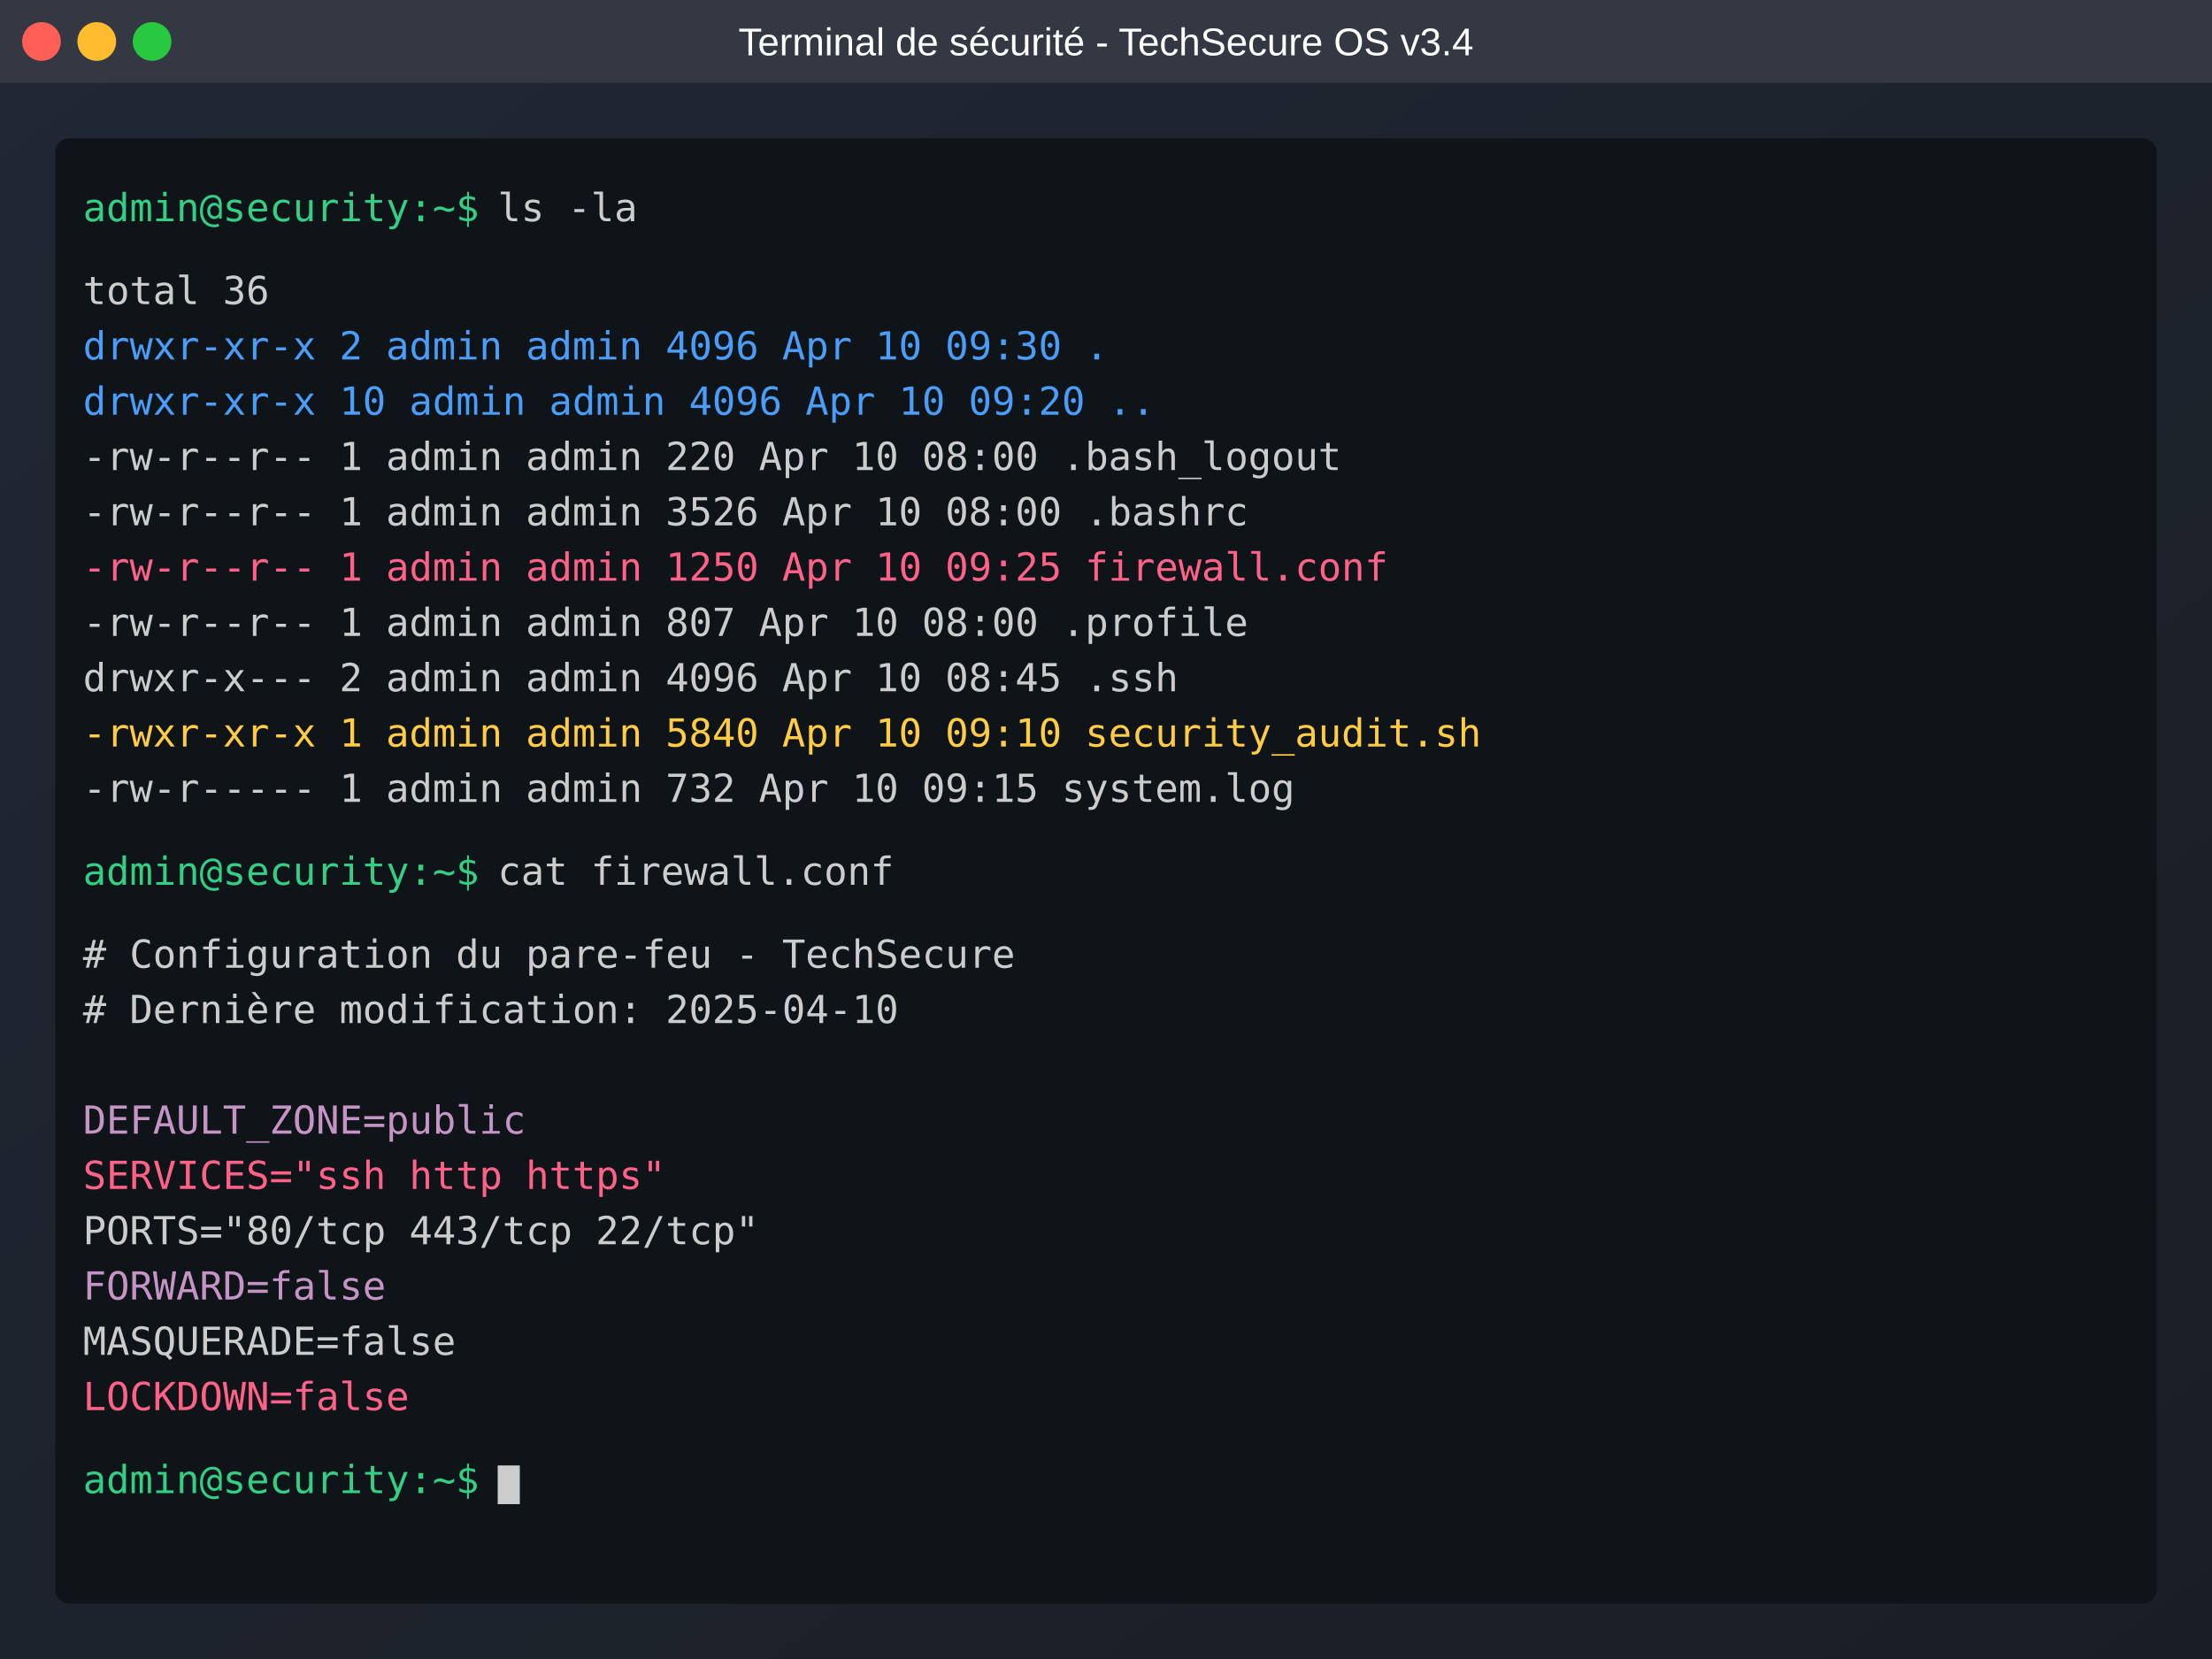
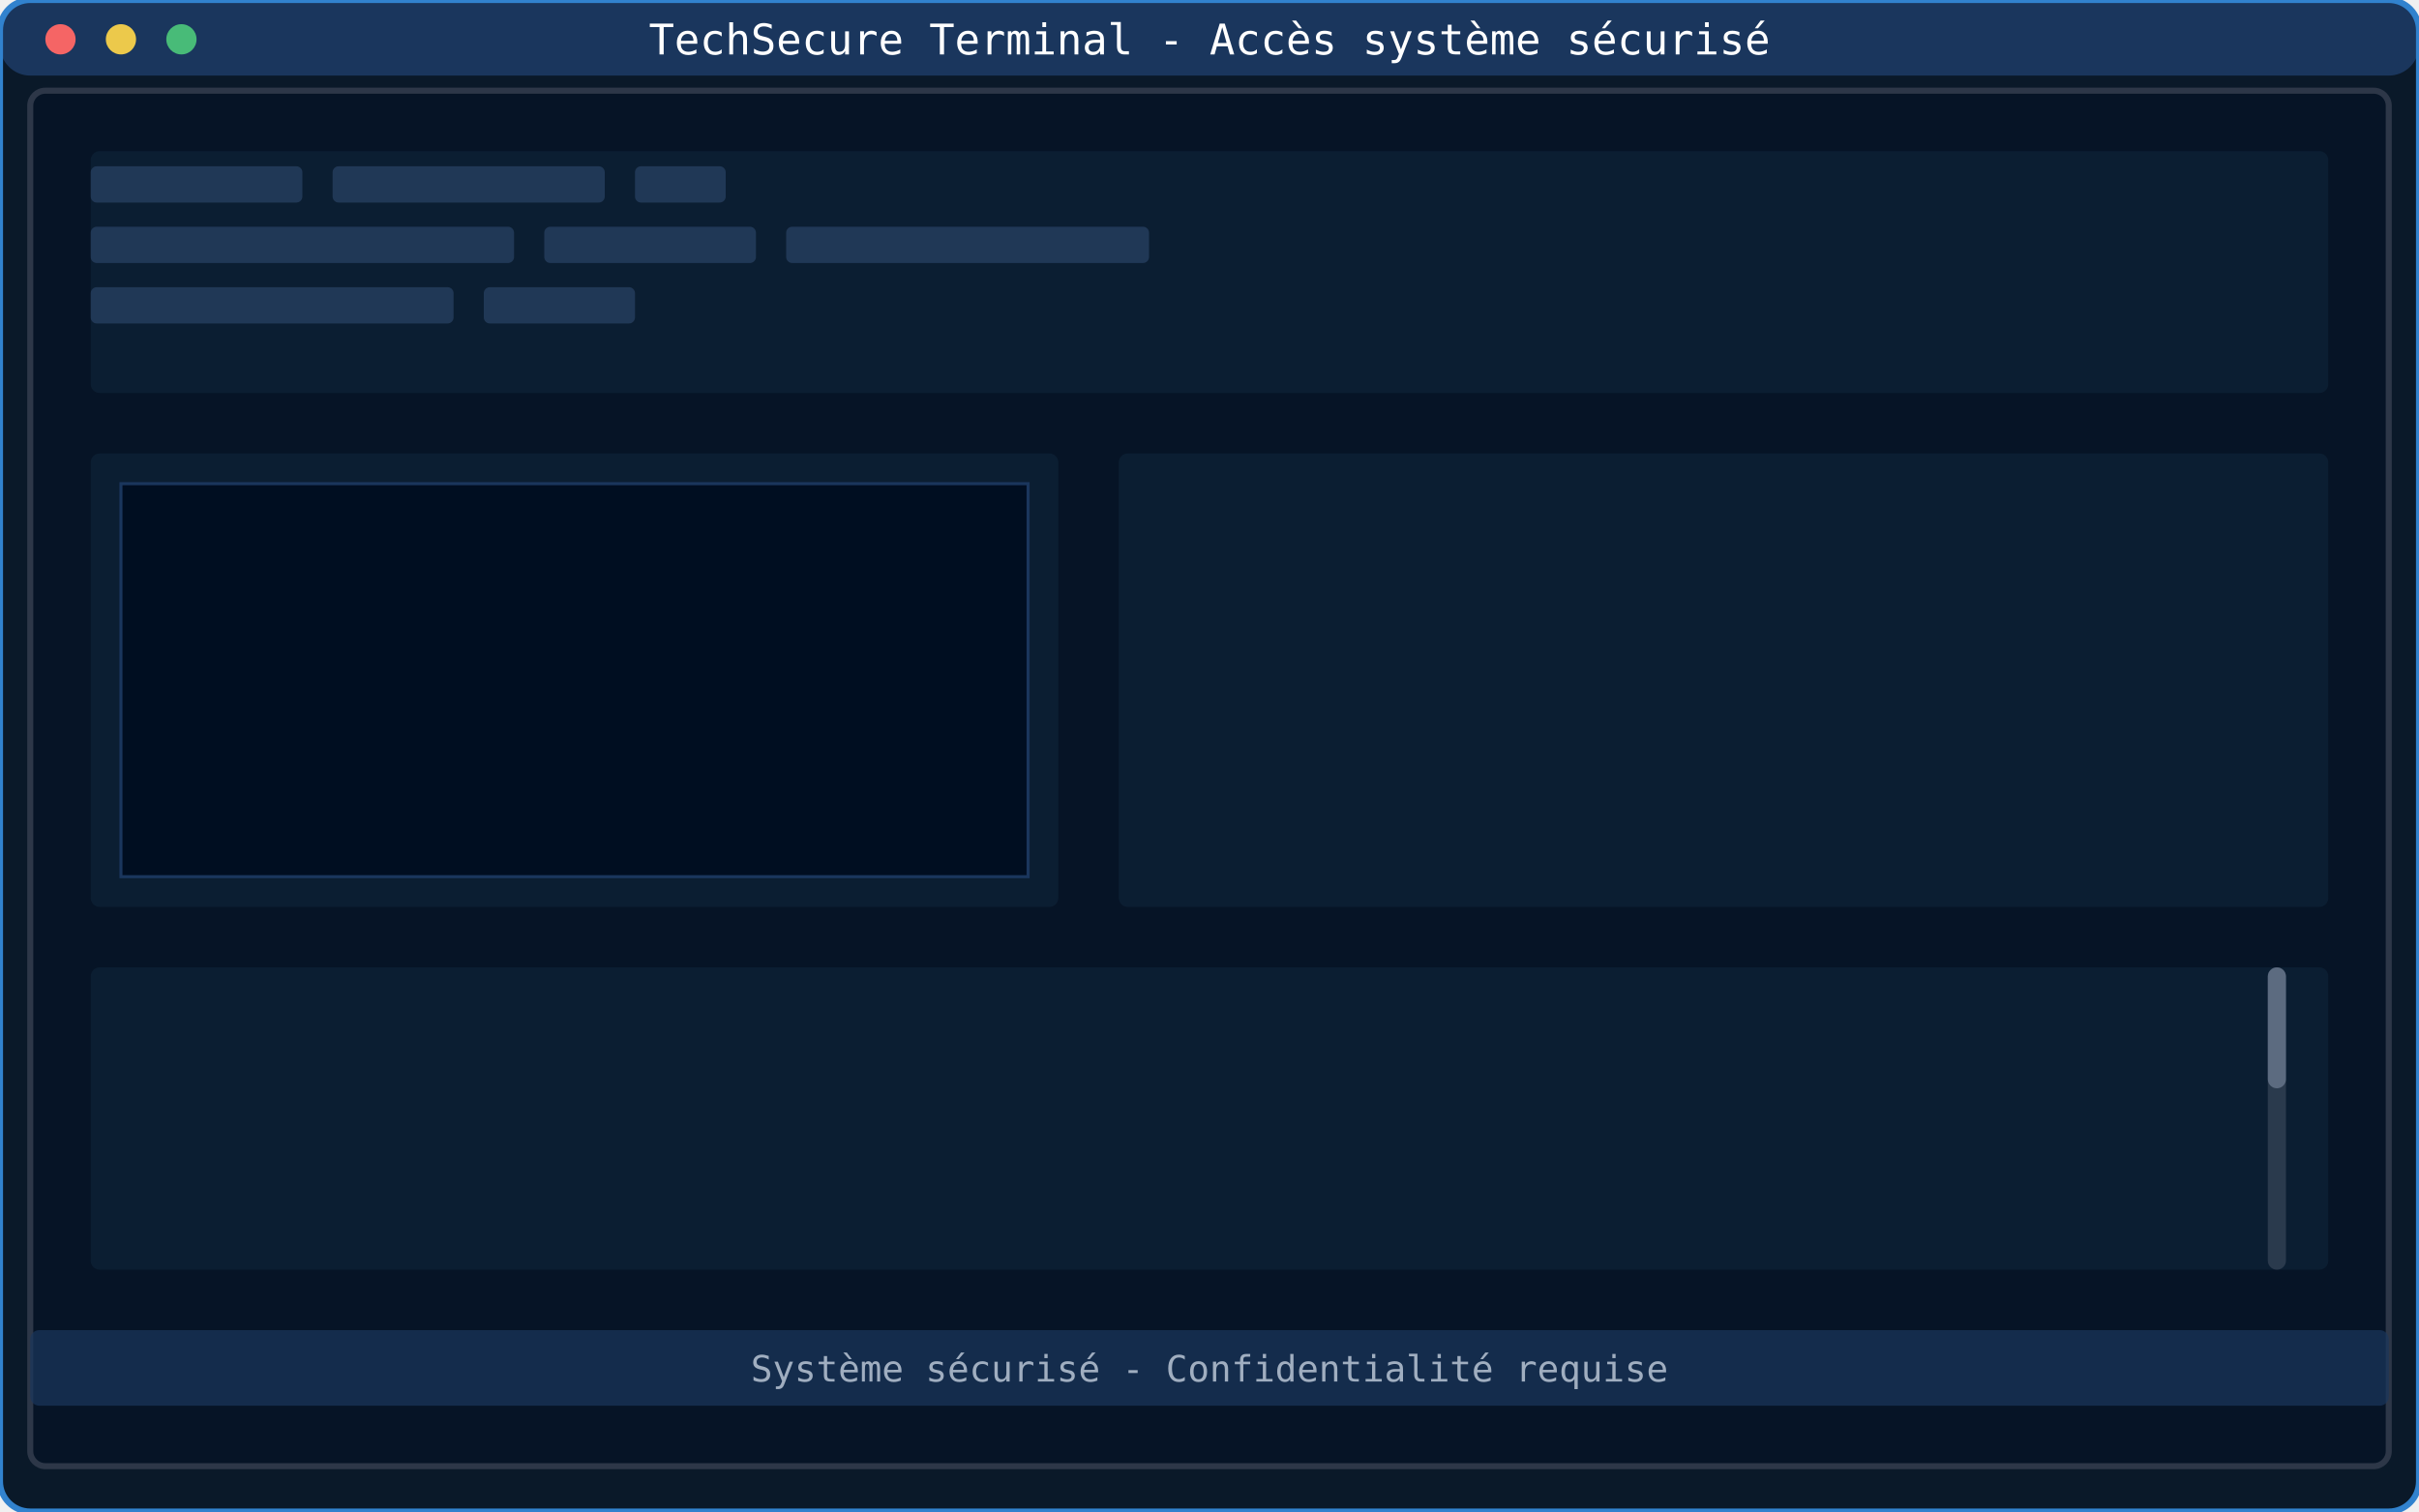
- <svg xmlns="http://www.w3.org/2000/svg" width="800" height="600" viewBox="0 0 800 600">
-   <defs>
-     <linearGradient id="screenBg" x1="0%" y1="0%" x2="100%" y2="100%">
-       <stop offset="0%" style="stop-color:#202835;stop-opacity:1" />
-       <stop offset="100%" style="stop-color:#1a1e24;stop-opacity:1" />
-     </linearGradient>
-     <filter id="screenGlow" x="-10%" y="-10%" width="120%" height="120%">
-       <feGaussianBlur stdDeviation="2" result="blur" />
-       <feComposite in="SourceGraphic" in2="blur" operator="over" />
-     </filter>
-   </defs>
-   <rect width="800" height="600" fill="url(#screenBg)" />
-   <rect width="800" height="30" fill="#333842" />
-   <text x="400" y="20" font-family="Arial" font-size="14" fill="#ffffff" text-anchor="middle">Terminal de sécurité - TechSecure OS v3.4</text>
-   <circle cx="15" cy="15" r="7" fill="#ff5f57" />
-   <circle cx="35" cy="15" r="7" fill="#febc2e" />
-   <circle cx="55" cy="15" r="7" fill="#28c840" />
-   <rect x="20" y="50" width="760" height="530" fill="#0f1419" rx="5" />
-   <text x="30" y="80" font-family="monospace" font-size="14" fill="#32cf85">admin@security:~$</text>
-   <text x="180" y="80" font-family="monospace" font-size="14" fill="#cccccc">ls -la</text>
-   <text x="30" y="110" font-family="monospace" font-size="14" fill="#cccccc">total 36</text>
-   <text x="30" y="130" font-family="monospace" font-size="14" fill="#4a9df8">drwxr-xr-x  2 admin admin 4096 Apr 10 09:30 .</text>
-   <text x="30" y="150" font-family="monospace" font-size="14" fill="#4a9df8">drwxr-xr-x 10 admin admin 4096 Apr 10 09:20 ..</text>
-   <text x="30" y="170" font-family="monospace" font-size="14" fill="#cccccc">-rw-r--r--  1 admin admin  220 Apr 10 08:00 .bash_logout</text>
-   <text x="30" y="190" font-family="monospace" font-size="14" fill="#cccccc">-rw-r--r--  1 admin admin 3526 Apr 10 08:00 .bashrc</text>
-   <text x="30" y="210" font-family="monospace" font-size="14" fill="#ff6188">-rw-r--r--  1 admin admin 1250 Apr 10 09:25 firewall.conf</text>
-   <text x="30" y="230" font-family="monospace" font-size="14" fill="#cccccc">-rw-r--r--  1 admin admin  807 Apr 10 08:00 .profile</text>
-   <text x="30" y="250" font-family="monospace" font-size="14" fill="#cccccc">drwxr-x---  2 admin admin 4096 Apr 10 08:45 .ssh</text>
-   <text x="30" y="270" font-family="monospace" font-size="14" fill="#ffcc43">-rwxr-xr-x  1 admin admin 5840 Apr 10 09:10 security_audit.sh</text>
-   <text x="30" y="290" font-family="monospace" font-size="14" fill="#cccccc">-rw-r-----  1 admin admin  732 Apr 10 09:15 system.log</text>
-   <text x="30" y="320" font-family="monospace" font-size="14" fill="#32cf85">admin@security:~$</text>
-   <text x="180" y="320" font-family="monospace" font-size="14" fill="#cccccc">cat firewall.conf</text>
-   <text x="30" y="350" font-family="monospace" font-size="14" fill="#cccccc"># Configuration du pare-feu - TechSecure</text>
-   <text x="30" y="370" font-family="monospace" font-size="14" fill="#cccccc"># Dernière modification: 2025-04-10</text>
-   <text x="30" y="390" font-family="monospace" font-size="14" fill="#cccccc" />
-   <text x="30" y="410" font-family="monospace" font-size="14" fill="#c594c5">DEFAULT_ZONE=public</text>
-   <text x="30" y="430" font-family="monospace" font-size="14" fill="#ff6188">SERVICES="ssh http https"</text>
-   <text x="30" y="450" font-family="monospace" font-size="14" fill="#cccccc">PORTS="80/tcp 443/tcp 22/tcp"</text>
-   <text x="30" y="470" font-family="monospace" font-size="14" fill="#c594c5">FORWARD=false</text>
-   <text x="30" y="490" font-family="monospace" font-size="14" fill="#cccccc">MASQUERADE=false</text>
-   <text x="30" y="510" font-family="monospace" font-size="14" fill="#ff6188">LOCKDOWN=false</text>
-   <text x="30" y="540" font-family="monospace" font-size="14" fill="#32cf85">admin@security:~$</text>
-   <rect x="180" y="530" width="8" height="14" fill="#cccccc" class="cursor">
-     <animate attributeName="opacity" values="1;0;1" dur="1s" repeatCount="indefinite" />
-   </rect>
+ <svg xmlns="http://www.w3.org/2000/svg" width="800" height="500" viewBox="0 0 800 500">
+   <rect x="0" y="0" width="800" height="500" rx="10" ry="10" fill="#0a1929" />
+   <rect x="0" y="0" width="800" height="25" rx="10" ry="10" fill="#1a365d" />
+   <rect x="10" y="30" width="780" height="455" rx="5" ry="5" fill="#061426" stroke="#2d3748" stroke-width="2" />
+   <rect x="30" y="50" width="740" height="80" rx="3" ry="3" fill="#0d2135" opacity="0.8" />
+   <rect x="30" y="150" width="320" height="150" rx="3" ry="3" fill="#0d2135" opacity="0.8" />
+   <rect x="370" y="150" width="400" height="150" rx="3" ry="3" fill="#0d2135" opacity="0.8" />
+   <rect x="30" y="320" width="740" height="100" rx="3" ry="3" fill="#0d2135" opacity="0.8" />
+   <circle cx="20" cy="13" r="5" fill="#f56565" />
+   <circle cx="40" cy="13" r="5" fill="#ecc94b" />
+   <circle cx="60" cy="13" r="5" fill="#48bb78" />
+   <text x="400" y="18" font-family="monospace" font-size="14" fill="white" text-anchor="middle">TechSecure Terminal - Accès système sécurisé</text>
+   <rect x="30" y="55" width="70" height="12" rx="2" ry="2" fill="#2a4365" opacity="0.7" />
+   <rect x="110" y="55" width="90" height="12" rx="2" ry="2" fill="#2a4365" opacity="0.7" />
+   <rect x="210" y="55" width="30" height="12" rx="2" ry="2" fill="#2a4365" opacity="0.7" />
+   <rect x="30" y="75" width="140" height="12" rx="2" ry="2" fill="#2a4365" opacity="0.7" />
+   <rect x="180" y="75" width="70" height="12" rx="2" ry="2" fill="#2a4365" opacity="0.7" />
+   <rect x="260" y="75" width="120" height="12" rx="2" ry="2" fill="#2a4365" opacity="0.7" />
+   <rect x="30" y="95" width="120" height="12" rx="2" ry="2" fill="#2a4365" opacity="0.7" />
+   <rect x="160" y="95" width="50" height="12" rx="2" ry="2" fill="#2a4365" opacity="0.7" />
+   <rect x="40" y="160" width="300" height="130" rx="0" ry="0" fill="#000e21" stroke="#1a365d" stroke-width="1" />
+   <rect x="750" y="320" width="6" height="100" rx="3" ry="3" fill="#4a5568" opacity="0.5" />
+   <rect x="750" y="320" width="6" height="40" rx="3" ry="3" fill="#718096" opacity="0.7" />
+   <rect x="10" y="440" width="780" height="25" rx="3" ry="3" fill="#1a365d" opacity="0.7" />
+   <text x="400" y="457" font-family="monospace" font-size="12" fill="#a0aec0" text-anchor="middle">Système sécurisé - Confidentialité requise</text>
+   <rect x="0" y="0" width="800" height="500" rx="10" ry="10" fill="none" stroke="#3182ce" stroke-width="2" />
</svg>
